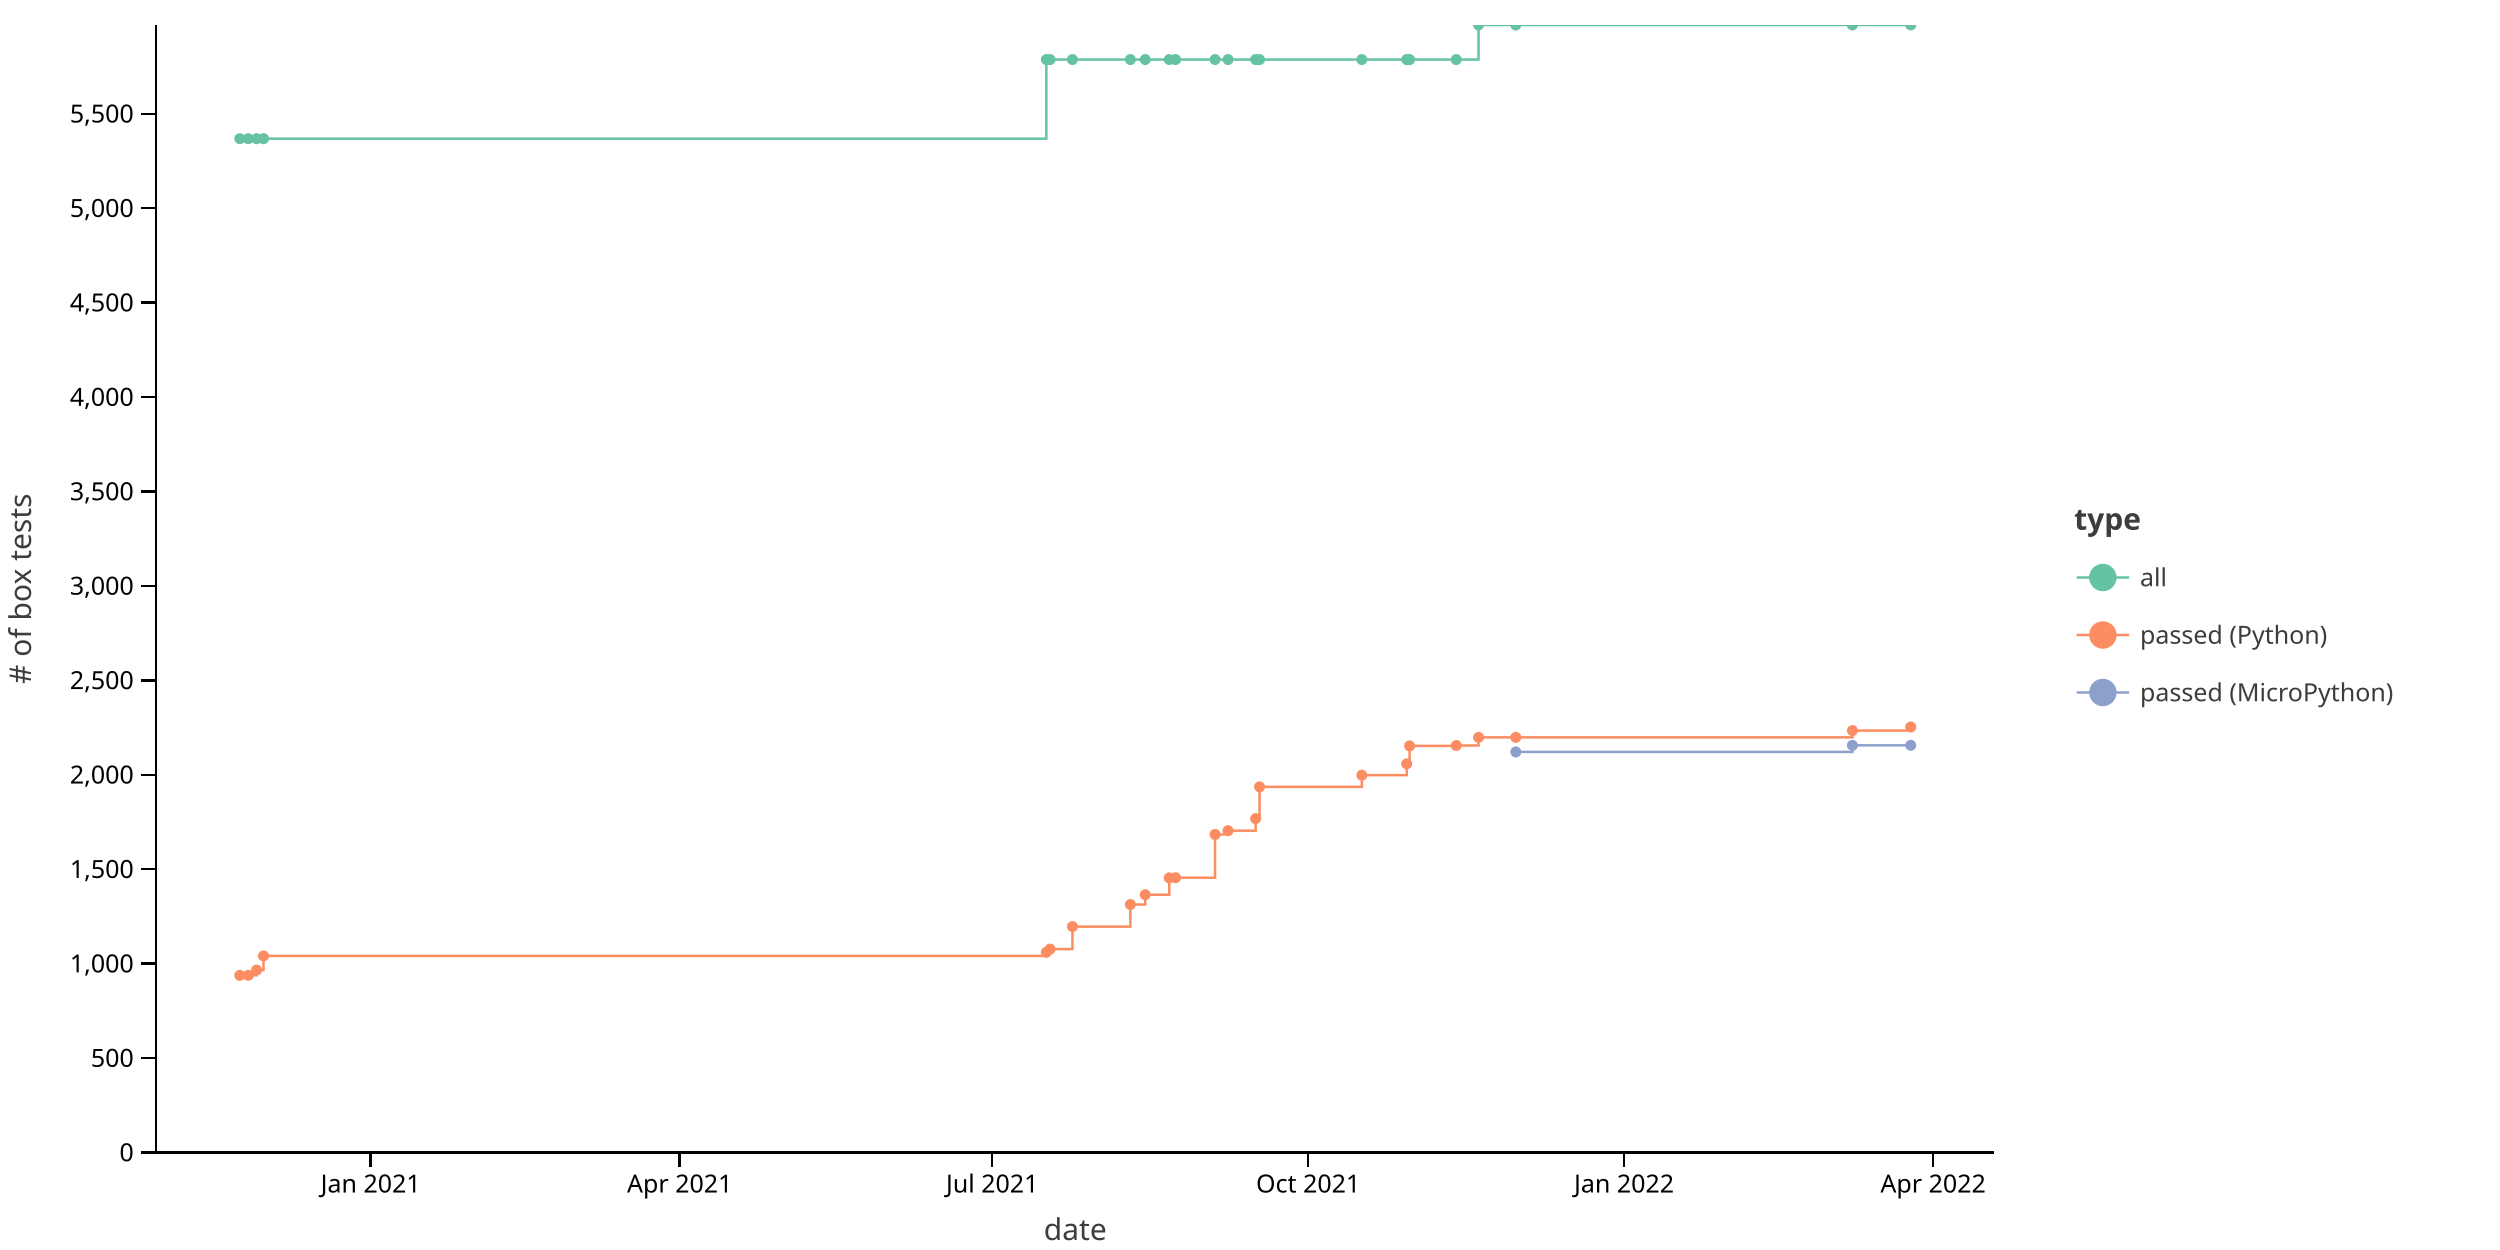
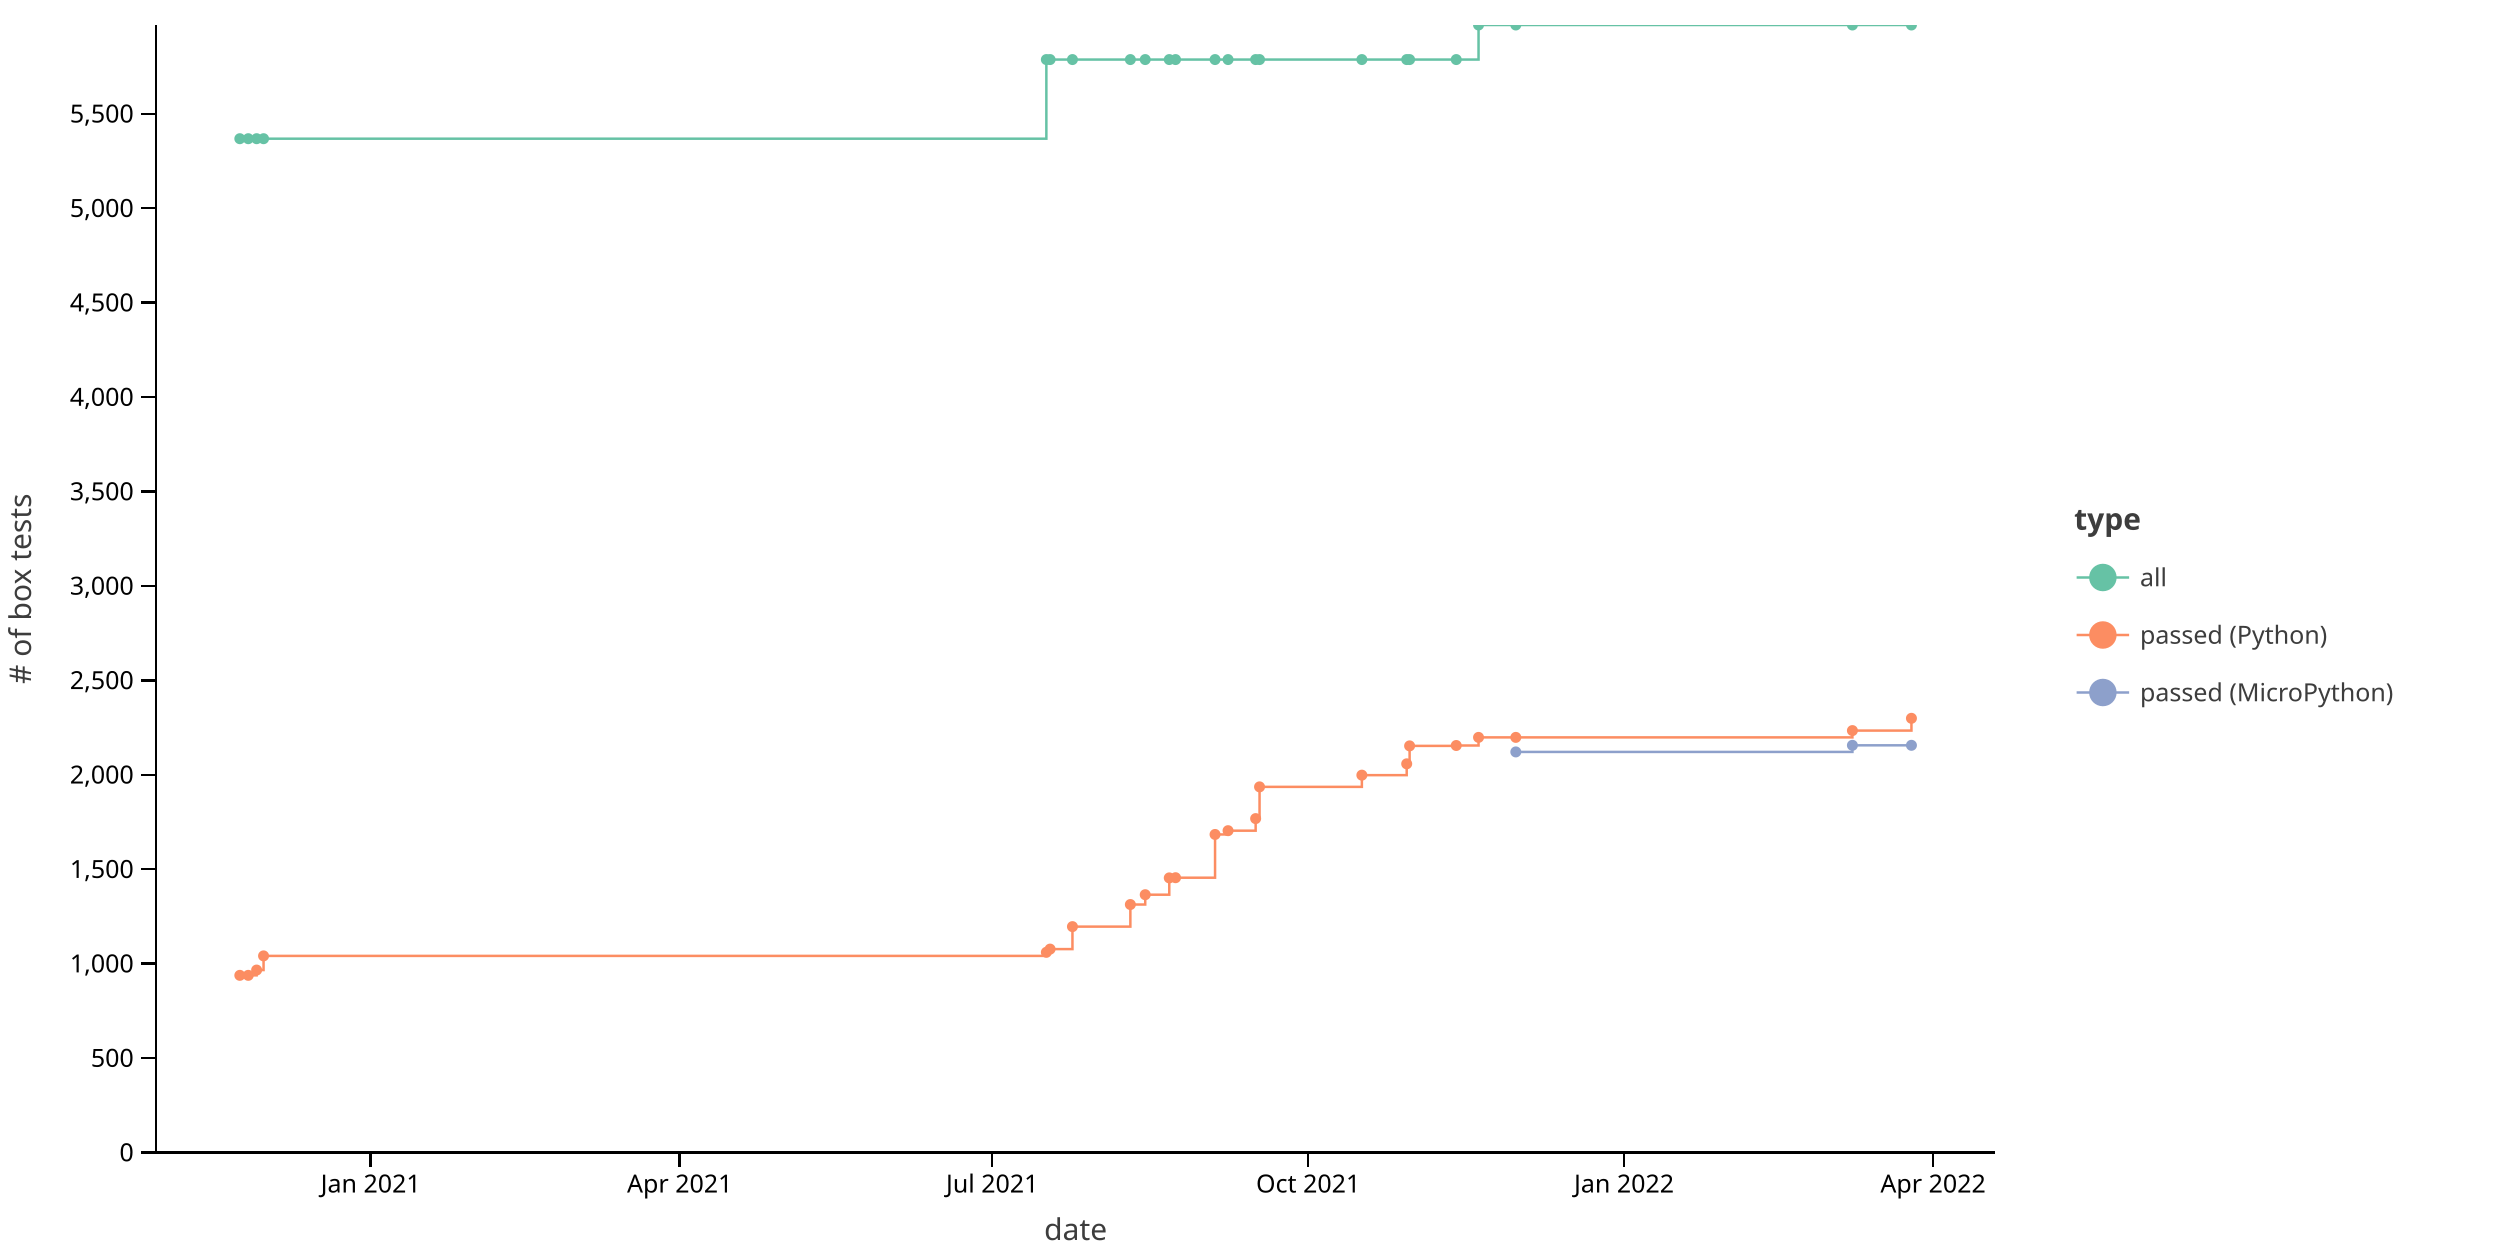
<svg xmlns="http://www.w3.org/2000/svg" class="plt-container" width="1000.0" height="500.0">
  <style type="text/css">
  .plt-container {
	font-family: "Lucida Grande", sans-serif;
	cursor: crosshair;
	user-select: none;
	-webkit-user-select: none;
	-moz-user-select: none;
	-ms-user-select: none;
}
.plt-backdrop {
   fill: white;
}
.plt-transparent .plt-backdrop {
   visibility: hidden;
}
text {
	font-size: 12px;
	fill: #3d3d3d;
	
	text-rendering: optimizeLegibility;
}
.plt-data-tooltip text {
	font-size: 12px;
}
.plt-axis-tooltip text {
	font-size: 12px;
}
.plt-axis line {
	shape-rendering: crispedges;
}
.plt-plot-title {

  font-size: 16.0px;
  font-weight: bold;
}
.plt-axis .tick text {

  font-size: 10.0px;
}
.plt-axis.small-tick-font .tick text {

  font-size: 8.0px;
}
.plt-axis-title text {

  font-size: 12.0px;
}
.plt_legend .legend-title text {

  font-size: 12.0px;
  font-weight: bold;
}
.plt_legend text {

  font-size: 10.0px;
}

  </style>
  <rect class="plt-backdrop" width="100%" height="100%">
  </rect>
  <g class="plt-plot">
    <g transform="translate(20.0 10.0 ) ">
      <g transform="translate(42.5 451.0 ) " class="plt-axis">
-         <g class="tick" transform="translate(85.75931 0.0 ) ">
+         <g class="tick" transform="translate(85.77133 0.0 ) ">
          <line stroke-width="1.0" stroke="rgb(0,0,0)" stroke-opacity="1.0" x2="0.0" y2="6.0">
          </line>
          <g transform="translate(0.0 9.0 ) ">
            <text style="fill:#000000;" text-anchor="middle" dy="0.7em">
            Jan 2021
            </text>
          </g>
        </g>
-         <g class="tick" transform="translate(209.3833 0.0 ) ">
+         <g class="tick" transform="translate(209.3919 0.0 ) ">
          <line stroke-width="1.0" stroke="rgb(0,0,0)" stroke-opacity="1.0" x2="0.0" y2="6.0">
          </line>
          <g transform="translate(0.0 9.0 ) ">
            <text style="fill:#000000;" text-anchor="middle" dy="0.7em">
            Apr 2021
            </text>
          </g>
        </g>
-         <g class="tick" transform="translate(334.3809 0.0 ) ">
+         <g class="tick" transform="translate(334.386 0.0 ) ">
          <line stroke-width="1.0" stroke="rgb(0,0,0)" stroke-opacity="1.0" x2="0.0" y2="6.0">
          </line>
          <g transform="translate(0.0 9.0 ) ">
            <text style="fill:#000000;" text-anchor="middle" dy="0.7em">
            Jul 2021
            </text>
          </g>
        </g>
-         <g class="tick" transform="translate(460.7521 0.0 ) ">
+         <g class="tick" transform="translate(460.7537 0.0 ) ">
          <line stroke-width="1.0" stroke="rgb(0,0,0)" stroke-opacity="1.0" x2="0.0" y2="6.0">
          </line>
          <g transform="translate(0.0 9.0 ) ">
            <text style="fill:#000000;" text-anchor="middle" dy="0.7em">
            Oct 2021
            </text>
          </g>
        </g>
-         <g class="tick" transform="translate(587.1233 0.0 ) ">
+         <g class="tick" transform="translate(587.1214 0.0 ) ">
          <line stroke-width="1.0" stroke="rgb(0,0,0)" stroke-opacity="1.0" x2="0.0" y2="6.0">
          </line>
          <g transform="translate(0.0 9.0 ) ">
            <text style="fill:#000000;" text-anchor="middle" dy="0.7em">
            Jan 2022
            </text>
          </g>
        </g>
-         <g class="tick" transform="translate(710.7472 0.0 ) ">
+         <g class="tick" transform="translate(710.742 0.0 ) ">
          <line stroke-width="1.0" stroke="rgb(0,0,0)" stroke-opacity="1.0" x2="0.0" y2="6.0">
          </line>
          <g transform="translate(0.0 9.0 ) ">
            <text style="fill:#000000;" text-anchor="middle" dy="0.7em">
            Apr 2022
            </text>
          </g>
        </g>
-         <line x1="0.0" y1="0.0" x2="735.212" y2="0.0" stroke-width="1.0" stroke="rgb(0,0,0)" stroke-opacity="1.0">
+         <line x1="0.0" y1="0.0" x2="735.508" y2="0.0" stroke-width="1.0" stroke="rgb(0,0,0)" stroke-opacity="1.0">
        </line>
      </g>
      <g transform="translate(42.5 0.0 ) " class="plt-axis">
        <g class="tick" transform="translate(0.0 451.0 ) ">
          <line stroke-width="1.0" stroke="rgb(0,0,0)" stroke-opacity="1.0" x2="-6.0" y2="0.0">
          </line>
          <g transform="translate(-9.0 0.0 ) ">
            <text style="fill:#000000;" text-anchor="end" dy="0.35em">
            0
            </text>
          </g>
        </g>
        <g class="tick" transform="translate(0.0 413.2278 ) ">
          <line stroke-width="1.0" stroke="rgb(0,0,0)" stroke-opacity="1.0" x2="-6.0" y2="0.0">
          </line>
          <g transform="translate(-9.0 0.0 ) ">
            <text style="fill:#000000;" text-anchor="end" dy="0.35em">
            500
            </text>
          </g>
        </g>
        <g class="tick" transform="translate(0.0 375.4556 ) ">
          <line stroke-width="1.0" stroke="rgb(0,0,0)" stroke-opacity="1.0" x2="-6.0" y2="0.0">
          </line>
          <g transform="translate(-9.0 0.0 ) ">
            <text style="fill:#000000;" text-anchor="end" dy="0.35em">
            1,000
            </text>
          </g>
        </g>
        <g class="tick" transform="translate(0.0 337.6834 ) ">
          <line stroke-width="1.0" stroke="rgb(0,0,0)" stroke-opacity="1.0" x2="-6.0" y2="0.0">
          </line>
          <g transform="translate(-9.0 0.0 ) ">
            <text style="fill:#000000;" text-anchor="end" dy="0.35em">
            1,500
            </text>
          </g>
        </g>
        <g class="tick" transform="translate(0.0 299.9112 ) ">
          <line stroke-width="1.0" stroke="rgb(0,0,0)" stroke-opacity="1.0" x2="-6.0" y2="0.0">
          </line>
          <g transform="translate(-9.0 0.0 ) ">
            <text style="fill:#000000;" text-anchor="end" dy="0.35em">
            2,000
            </text>
          </g>
        </g>
        <g class="tick" transform="translate(0.0 262.139 ) ">
          <line stroke-width="1.0" stroke="rgb(0,0,0)" stroke-opacity="1.0" x2="-6.0" y2="0.0">
          </line>
          <g transform="translate(-9.0 0.0 ) ">
            <text style="fill:#000000;" text-anchor="end" dy="0.35em">
            2,500
            </text>
          </g>
        </g>
        <g class="tick" transform="translate(0.0 224.3668 ) ">
          <line stroke-width="1.0" stroke="rgb(0,0,0)" stroke-opacity="1.0" x2="-6.0" y2="0.0">
          </line>
          <g transform="translate(-9.0 0.0 ) ">
            <text style="fill:#000000;" text-anchor="end" dy="0.35em">
            3,000
            </text>
          </g>
        </g>
        <g class="tick" transform="translate(0.0 186.5946 ) ">
          <line stroke-width="1.0" stroke="rgb(0,0,0)" stroke-opacity="1.0" x2="-6.0" y2="0.0">
          </line>
          <g transform="translate(-9.0 0.0 ) ">
            <text style="fill:#000000;" text-anchor="end" dy="0.35em">
            3,500
            </text>
          </g>
        </g>
        <g class="tick" transform="translate(0.0 148.8224 ) ">
          <line stroke-width="1.0" stroke="rgb(0,0,0)" stroke-opacity="1.0" x2="-6.0" y2="0.0">
          </line>
          <g transform="translate(-9.0 0.0 ) ">
            <text style="fill:#000000;" text-anchor="end" dy="0.35em">
            4,000
            </text>
          </g>
        </g>
        <g class="tick" transform="translate(0.0 111.0503 ) ">
          <line stroke-width="1.0" stroke="rgb(0,0,0)" stroke-opacity="1.0" x2="-6.0" y2="0.0">
          </line>
          <g transform="translate(-9.0 0.0 ) ">
            <text style="fill:#000000;" text-anchor="end" dy="0.35em">
            4,500
            </text>
          </g>
        </g>
        <g class="tick" transform="translate(0.0 73.27806 ) ">
          <line stroke-width="1.0" stroke="rgb(0,0,0)" stroke-opacity="1.0" x2="-6.0" y2="0.0">
          </line>
          <g transform="translate(-9.0 0.0 ) ">
            <text style="fill:#000000;" text-anchor="end" dy="0.35em">
            5,000
            </text>
          </g>
        </g>
        <g class="tick" transform="translate(0.0 35.50586 ) ">
          <line stroke-width="1.0" stroke="rgb(0,0,0)" stroke-opacity="1.0" x2="-6.0" y2="0.0">
          </line>
          <g transform="translate(-9.0 0.0 ) ">
            <text style="fill:#000000;" text-anchor="end" dy="0.35em">
            5,500
            </text>
          </g>
        </g>
        <line x1="0.0" y1="0.0" x2="0.0" y2="451.0" stroke-width="1.0" stroke="rgb(0,0,0)" stroke-opacity="1.0">
        </line>
      </g>
-       <g transform="translate(42.5 0.0 ) " clip-path="url(#clip-0)" clip-bounds-jfx="[rect (0.0, 0.0), (735.212, 451.0)]">
+       <g transform="translate(42.5 0.0 ) " clip-path="url(#clip-0)" clip-bounds-jfx="[rect (0.0, 0.0), (735.508, 451.0)]">
        <defs>
          <clipPath id="clip-0">
-             <rect x="0.0" y="0.0" width="735.212" height="451.0">
+             <rect x="0.0" y="0.0" width="735.508" height="451.0">
            </rect>
          </clipPath>
        </defs>
        <g>
-           <path d="M33.419 45.478 L33.419 45.478 L36.795 45.478 L36.795 45.478 L40.137 45.478 L40.137 45.478 L42.91 45.478 L42.91 45.478 L356.038 45.478 L356.038 13.825 L357.529 13.825 L357.529 13.825 L366.475 13.825 L366.475 13.825 L389.642 13.825 L389.642 13.825 L395.588 13.825 L395.588 13.825 L405.205 13.825 L405.205 13.825 L407.721 13.825 L407.721 13.825 L423.519 13.825 L423.519 13.825 L428.721 13.825 L428.721 13.825 L439.756 13.825 L439.756 13.825 L441.318 13.825 L441.318 13.825 L482.247 13.825 L482.247 13.825 L500.181 13.825 L500.181 13.825 L501.343 13.825 L501.343 13.825 L520.001 13.825 L520.001 13.825 L528.917 13.825 L528.917 0.0 L543.827 0.0 L543.827 0.0 L678.468 0.0 L678.468 0.0 L701.793 0.0 L701.793 0.0 " fill="none" stroke-width="1.0" stroke="rgb(102,194,165)" stroke-opacity="1.0">
+           <path d="M33.432 45.478 L33.432 45.478 L36.808 45.478 L36.808 45.478 L40.15 45.478 L40.15 45.478 L42.923 45.478 L42.923 45.478 L356.043 45.478 L356.043 13.825 L357.534 13.825 L357.534 13.825 L366.48 13.825 L366.48 13.825 L389.645 13.825 L389.645 13.825 L395.591 13.825 L395.591 13.825 L405.208 13.825 L405.208 13.825 L407.724 13.825 L407.724 13.825 L423.522 13.825 L423.522 13.825 L428.723 13.825 L428.723 13.825 L439.758 13.825 L439.758 13.825 L441.32 13.825 L441.32 13.825 L482.248 13.825 L482.248 13.825 L500.181 13.825 L500.181 13.825 L501.344 13.825 L501.344 13.825 L520.001 13.825 L520.001 13.825 L528.917 13.825 L528.917 0.0 L543.826 0.0 L543.826 0.0 L678.464 0.0 L678.464 0.0 L702.076 0.0 L702.076 0.0 " fill="none" stroke-width="1.0" stroke="rgb(102,194,165)" stroke-opacity="1.0">
          </path>
        </g>
        <g>
-           <path d="M33.419 380.139 L33.419 380.139 L36.795 380.139 L36.795 380.139 L40.137 380.139 L40.137 378.024 L42.91 378.024 L42.91 372.358 L356.038 372.358 L356.038 370.923 L357.529 370.923 L357.529 369.639 L366.475 369.639 L366.475 360.649 L389.642 360.649 L389.642 351.81 L395.588 351.81 L395.588 347.882 L405.205 347.882 L405.205 341.158 L407.721 341.158 L407.721 341.083 L423.519 341.083 L423.519 323.783 L428.721 323.783 L428.721 322.272 L439.756 322.272 L439.756 317.438 L441.318 317.438 L441.318 304.746 L482.247 304.746 L482.247 300.062 L500.181 300.062 L500.181 295.53 L501.343 295.53 L501.343 288.353 L520.001 288.353 L520.001 288.202 L528.917 288.202 L528.917 284.953 L543.827 284.953 L543.827 284.953 L678.468 284.953 L678.468 282.234 L701.793 282.234 L701.793 280.798 " fill="none" stroke-width="1.0" stroke="rgb(252,141,98)" stroke-opacity="1.0">
+           <path d="M33.432 380.139 L33.432 380.139 L36.808 380.139 L36.808 380.139 L40.15 380.139 L40.15 378.024 L42.923 378.024 L42.923 372.358 L356.043 372.358 L356.043 370.923 L357.534 370.923 L357.534 369.639 L366.48 369.639 L366.48 360.649 L389.645 360.649 L389.645 351.81 L395.591 351.81 L395.591 347.882 L405.208 347.882 L405.208 341.158 L407.724 341.158 L407.724 341.083 L423.522 341.083 L423.522 323.783 L428.723 323.783 L428.723 322.272 L439.758 322.272 L439.758 317.438 L441.32 317.438 L441.32 304.746 L482.248 304.746 L482.248 300.062 L500.181 300.062 L500.181 295.53 L501.344 295.53 L501.344 288.353 L520.001 288.353 L520.001 288.202 L528.917 288.202 L528.917 284.953 L543.826 284.953 L543.826 284.953 L678.464 284.953 L678.464 282.234 L702.076 282.234 L702.076 277.323 " fill="none" stroke-width="1.0" stroke="rgb(252,141,98)" stroke-opacity="1.0">
          </path>
        </g>
        <g>
-           <path d="M543.827 290.77 L543.827 290.77 L678.468 290.77 L678.468 288.126 L701.793 288.126 L701.793 288.126 " fill="none" stroke-width="1.0" stroke="rgb(141,160,203)" stroke-opacity="1.0">
+           <path d="M543.826 290.77 L543.826 290.77 L678.464 290.77 L678.464 288.126 L702.076 288.126 L702.076 288.126 " fill="none" stroke-width="1.0" stroke="rgb(141,160,203)" stroke-opacity="1.0">
          </path>
        </g>
      </g>
-       <g transform="translate(42.5 0.0 ) " clip-path="url(#clip-1)" clip-bounds-jfx="[rect (0.0, 0.0), (735.212, 451.0)]">
+       <g transform="translate(42.5 0.0 ) " clip-path="url(#clip-1)" clip-bounds-jfx="[rect (0.0, 0.0), (735.508, 451.0)]">
        <defs>
          <clipPath id="clip-1">
-             <rect x="0.0" y="0.0" width="735.212" height="451.0">
+             <rect x="0.0" y="0.0" width="735.508" height="451.0">
            </rect>
          </clipPath>
        </defs>
        <g>
          <g>
-             <circle fill="#66c2a5" stroke="#66c2a5" stroke-opacity="0.0" stroke-width="0.0" cx="33.419" cy="45.478" r="2.2" />
-             <circle fill="#66c2a5" stroke="#66c2a5" stroke-opacity="0.0" stroke-width="0.0" cx="36.795" cy="45.478" r="2.2" />
-             <circle fill="#66c2a5" stroke="#66c2a5" stroke-opacity="0.0" stroke-width="0.0" cx="40.137" cy="45.478" r="2.2" />
-             <circle fill="#66c2a5" stroke="#66c2a5" stroke-opacity="0.0" stroke-width="0.0" cx="42.91" cy="45.478" r="2.2" />
-             <circle fill="#66c2a5" stroke="#66c2a5" stroke-opacity="0.0" stroke-width="0.0" cx="356.038" cy="13.825" r="2.2" />
-             <circle fill="#66c2a5" stroke="#66c2a5" stroke-opacity="0.0" stroke-width="0.0" cx="357.529" cy="13.825" r="2.2" />
-             <circle fill="#66c2a5" stroke="#66c2a5" stroke-opacity="0.0" stroke-width="0.0" cx="366.475" cy="13.825" r="2.2" />
-             <circle fill="#66c2a5" stroke="#66c2a5" stroke-opacity="0.0" stroke-width="0.0" cx="389.642" cy="13.825" r="2.2" />
-             <circle fill="#66c2a5" stroke="#66c2a5" stroke-opacity="0.0" stroke-width="0.0" cx="395.588" cy="13.825" r="2.2" />
-             <circle fill="#66c2a5" stroke="#66c2a5" stroke-opacity="0.0" stroke-width="0.0" cx="405.205" cy="13.825" r="2.2" />
-             <circle fill="#66c2a5" stroke="#66c2a5" stroke-opacity="0.0" stroke-width="0.0" cx="407.721" cy="13.825" r="2.2" />
-             <circle fill="#66c2a5" stroke="#66c2a5" stroke-opacity="0.0" stroke-width="0.0" cx="423.519" cy="13.825" r="2.2" />
-             <circle fill="#66c2a5" stroke="#66c2a5" stroke-opacity="0.0" stroke-width="0.0" cx="428.721" cy="13.825" r="2.2" />
-             <circle fill="#66c2a5" stroke="#66c2a5" stroke-opacity="0.0" stroke-width="0.0" cx="439.756" cy="13.825" r="2.2" />
-             <circle fill="#66c2a5" stroke="#66c2a5" stroke-opacity="0.0" stroke-width="0.0" cx="441.318" cy="13.825" r="2.2" />
-             <circle fill="#66c2a5" stroke="#66c2a5" stroke-opacity="0.0" stroke-width="0.0" cx="482.247" cy="13.825" r="2.2" />
+             <circle fill="#66c2a5" stroke="#66c2a5" stroke-opacity="0.0" stroke-width="0.0" cx="33.432" cy="45.478" r="2.2" />
+             <circle fill="#66c2a5" stroke="#66c2a5" stroke-opacity="0.0" stroke-width="0.0" cx="36.808" cy="45.478" r="2.2" />
+             <circle fill="#66c2a5" stroke="#66c2a5" stroke-opacity="0.0" stroke-width="0.0" cx="40.15" cy="45.478" r="2.2" />
+             <circle fill="#66c2a5" stroke="#66c2a5" stroke-opacity="0.0" stroke-width="0.0" cx="42.923" cy="45.478" r="2.2" />
+             <circle fill="#66c2a5" stroke="#66c2a5" stroke-opacity="0.0" stroke-width="0.0" cx="356.043" cy="13.825" r="2.2" />
+             <circle fill="#66c2a5" stroke="#66c2a5" stroke-opacity="0.0" stroke-width="0.0" cx="357.534" cy="13.825" r="2.2" />
+             <circle fill="#66c2a5" stroke="#66c2a5" stroke-opacity="0.0" stroke-width="0.0" cx="366.48" cy="13.825" r="2.2" />
+             <circle fill="#66c2a5" stroke="#66c2a5" stroke-opacity="0.0" stroke-width="0.0" cx="389.645" cy="13.825" r="2.2" />
+             <circle fill="#66c2a5" stroke="#66c2a5" stroke-opacity="0.0" stroke-width="0.0" cx="395.591" cy="13.825" r="2.2" />
+             <circle fill="#66c2a5" stroke="#66c2a5" stroke-opacity="0.0" stroke-width="0.0" cx="405.208" cy="13.825" r="2.2" />
+             <circle fill="#66c2a5" stroke="#66c2a5" stroke-opacity="0.0" stroke-width="0.0" cx="407.724" cy="13.825" r="2.2" />
+             <circle fill="#66c2a5" stroke="#66c2a5" stroke-opacity="0.0" stroke-width="0.0" cx="423.522" cy="13.825" r="2.2" />
+             <circle fill="#66c2a5" stroke="#66c2a5" stroke-opacity="0.0" stroke-width="0.0" cx="428.723" cy="13.825" r="2.2" />
+             <circle fill="#66c2a5" stroke="#66c2a5" stroke-opacity="0.0" stroke-width="0.0" cx="439.758" cy="13.825" r="2.2" />
+             <circle fill="#66c2a5" stroke="#66c2a5" stroke-opacity="0.0" stroke-width="0.0" cx="441.32" cy="13.825" r="2.2" />
+             <circle fill="#66c2a5" stroke="#66c2a5" stroke-opacity="0.0" stroke-width="0.0" cx="482.248" cy="13.825" r="2.2" />
            <circle fill="#66c2a5" stroke="#66c2a5" stroke-opacity="0.0" stroke-width="0.0" cx="500.181" cy="13.825" r="2.2" />
-             <circle fill="#66c2a5" stroke="#66c2a5" stroke-opacity="0.0" stroke-width="0.0" cx="501.343" cy="13.825" r="2.2" />
+             <circle fill="#66c2a5" stroke="#66c2a5" stroke-opacity="0.0" stroke-width="0.0" cx="501.344" cy="13.825" r="2.2" />
            <circle fill="#66c2a5" stroke="#66c2a5" stroke-opacity="0.0" stroke-width="0.0" cx="520.001" cy="13.825" r="2.2" />
            <circle fill="#66c2a5" stroke="#66c2a5" stroke-opacity="0.0" stroke-width="0.0" cx="528.917" cy="0.0" r="2.2" />
-             <circle fill="#66c2a5" stroke="#66c2a5" stroke-opacity="0.0" stroke-width="0.0" cx="543.827" cy="0.0" r="2.2" />
-             <circle fill="#66c2a5" stroke="#66c2a5" stroke-opacity="0.0" stroke-width="0.0" cx="678.468" cy="0.0" r="2.2" />
-             <circle fill="#66c2a5" stroke="#66c2a5" stroke-opacity="0.0" stroke-width="0.0" cx="701.793" cy="0.0" r="2.2" />
-             <circle fill="#fc8d62" stroke="#fc8d62" stroke-opacity="0.0" stroke-width="0.0" cx="33.419" cy="380.139" r="2.2" />
-             <circle fill="#fc8d62" stroke="#fc8d62" stroke-opacity="0.0" stroke-width="0.0" cx="36.795" cy="380.139" r="2.2" />
-             <circle fill="#fc8d62" stroke="#fc8d62" stroke-opacity="0.0" stroke-width="0.0" cx="40.137" cy="378.024" r="2.2" />
-             <circle fill="#fc8d62" stroke="#fc8d62" stroke-opacity="0.0" stroke-width="0.0" cx="42.91" cy="372.358" r="2.2" />
-             <circle fill="#fc8d62" stroke="#fc8d62" stroke-opacity="0.0" stroke-width="0.0" cx="356.038" cy="370.923" r="2.2" />
-             <circle fill="#fc8d62" stroke="#fc8d62" stroke-opacity="0.0" stroke-width="0.0" cx="357.529" cy="369.639" r="2.2" />
-             <circle fill="#fc8d62" stroke="#fc8d62" stroke-opacity="0.0" stroke-width="0.0" cx="366.475" cy="360.649" r="2.2" />
-             <circle fill="#fc8d62" stroke="#fc8d62" stroke-opacity="0.0" stroke-width="0.0" cx="389.642" cy="351.81" r="2.2" />
-             <circle fill="#fc8d62" stroke="#fc8d62" stroke-opacity="0.0" stroke-width="0.0" cx="395.588" cy="347.882" r="2.2" />
-             <circle fill="#fc8d62" stroke="#fc8d62" stroke-opacity="0.0" stroke-width="0.0" cx="405.205" cy="341.158" r="2.2" />
-             <circle fill="#fc8d62" stroke="#fc8d62" stroke-opacity="0.0" stroke-width="0.0" cx="407.721" cy="341.083" r="2.2" />
-             <circle fill="#fc8d62" stroke="#fc8d62" stroke-opacity="0.0" stroke-width="0.0" cx="423.519" cy="323.783" r="2.2" />
-             <circle fill="#fc8d62" stroke="#fc8d62" stroke-opacity="0.0" stroke-width="0.0" cx="428.721" cy="322.272" r="2.2" />
-             <circle fill="#fc8d62" stroke="#fc8d62" stroke-opacity="0.0" stroke-width="0.0" cx="439.756" cy="317.438" r="2.2" />
-             <circle fill="#fc8d62" stroke="#fc8d62" stroke-opacity="0.0" stroke-width="0.0" cx="441.318" cy="304.746" r="2.2" />
-             <circle fill="#fc8d62" stroke="#fc8d62" stroke-opacity="0.0" stroke-width="0.0" cx="482.247" cy="300.062" r="2.2" />
+             <circle fill="#66c2a5" stroke="#66c2a5" stroke-opacity="0.0" stroke-width="0.0" cx="543.826" cy="0.0" r="2.2" />
+             <circle fill="#66c2a5" stroke="#66c2a5" stroke-opacity="0.0" stroke-width="0.0" cx="678.464" cy="0.0" r="2.2" />
+             <circle fill="#66c2a5" stroke="#66c2a5" stroke-opacity="0.0" stroke-width="0.0" cx="702.076" cy="0.0" r="2.2" />
+             <circle fill="#fc8d62" stroke="#fc8d62" stroke-opacity="0.0" stroke-width="0.0" cx="33.432" cy="380.139" r="2.2" />
+             <circle fill="#fc8d62" stroke="#fc8d62" stroke-opacity="0.0" stroke-width="0.0" cx="36.808" cy="380.139" r="2.2" />
+             <circle fill="#fc8d62" stroke="#fc8d62" stroke-opacity="0.0" stroke-width="0.0" cx="40.15" cy="378.024" r="2.2" />
+             <circle fill="#fc8d62" stroke="#fc8d62" stroke-opacity="0.0" stroke-width="0.0" cx="42.923" cy="372.358" r="2.2" />
+             <circle fill="#fc8d62" stroke="#fc8d62" stroke-opacity="0.0" stroke-width="0.0" cx="356.043" cy="370.923" r="2.2" />
+             <circle fill="#fc8d62" stroke="#fc8d62" stroke-opacity="0.0" stroke-width="0.0" cx="357.534" cy="369.639" r="2.2" />
+             <circle fill="#fc8d62" stroke="#fc8d62" stroke-opacity="0.0" stroke-width="0.0" cx="366.48" cy="360.649" r="2.2" />
+             <circle fill="#fc8d62" stroke="#fc8d62" stroke-opacity="0.0" stroke-width="0.0" cx="389.645" cy="351.81" r="2.2" />
+             <circle fill="#fc8d62" stroke="#fc8d62" stroke-opacity="0.0" stroke-width="0.0" cx="395.591" cy="347.882" r="2.2" />
+             <circle fill="#fc8d62" stroke="#fc8d62" stroke-opacity="0.0" stroke-width="0.0" cx="405.208" cy="341.158" r="2.2" />
+             <circle fill="#fc8d62" stroke="#fc8d62" stroke-opacity="0.0" stroke-width="0.0" cx="407.724" cy="341.083" r="2.2" />
+             <circle fill="#fc8d62" stroke="#fc8d62" stroke-opacity="0.0" stroke-width="0.0" cx="423.522" cy="323.783" r="2.2" />
+             <circle fill="#fc8d62" stroke="#fc8d62" stroke-opacity="0.0" stroke-width="0.0" cx="428.723" cy="322.272" r="2.2" />
+             <circle fill="#fc8d62" stroke="#fc8d62" stroke-opacity="0.0" stroke-width="0.0" cx="439.758" cy="317.438" r="2.2" />
+             <circle fill="#fc8d62" stroke="#fc8d62" stroke-opacity="0.0" stroke-width="0.0" cx="441.32" cy="304.746" r="2.2" />
+             <circle fill="#fc8d62" stroke="#fc8d62" stroke-opacity="0.0" stroke-width="0.0" cx="482.248" cy="300.062" r="2.2" />
            <circle fill="#fc8d62" stroke="#fc8d62" stroke-opacity="0.0" stroke-width="0.0" cx="500.181" cy="295.53" r="2.2" />
-             <circle fill="#fc8d62" stroke="#fc8d62" stroke-opacity="0.0" stroke-width="0.0" cx="501.343" cy="288.353" r="2.2" />
+             <circle fill="#fc8d62" stroke="#fc8d62" stroke-opacity="0.0" stroke-width="0.0" cx="501.344" cy="288.353" r="2.2" />
            <circle fill="#fc8d62" stroke="#fc8d62" stroke-opacity="0.0" stroke-width="0.0" cx="520.001" cy="288.202" r="2.2" />
            <circle fill="#fc8d62" stroke="#fc8d62" stroke-opacity="0.0" stroke-width="0.0" cx="528.917" cy="284.953" r="2.2" />
-             <circle fill="#fc8d62" stroke="#fc8d62" stroke-opacity="0.0" stroke-width="0.0" cx="543.827" cy="284.953" r="2.2" />
-             <circle fill="#fc8d62" stroke="#fc8d62" stroke-opacity="0.0" stroke-width="0.0" cx="678.468" cy="282.234" r="2.2" />
-             <circle fill="#fc8d62" stroke="#fc8d62" stroke-opacity="0.0" stroke-width="0.0" cx="701.793" cy="280.798" r="2.2" />
-             <circle fill="#8da0cb" stroke="#8da0cb" stroke-opacity="0.0" stroke-width="0.0" cx="543.827" cy="290.77" r="2.2" />
-             <circle fill="#8da0cb" stroke="#8da0cb" stroke-opacity="0.0" stroke-width="0.0" cx="678.468" cy="288.126" r="2.2" />
-             <circle fill="#8da0cb" stroke="#8da0cb" stroke-opacity="0.0" stroke-width="0.0" cx="701.793" cy="288.126" r="2.2" />
+             <circle fill="#fc8d62" stroke="#fc8d62" stroke-opacity="0.0" stroke-width="0.0" cx="543.826" cy="284.953" r="2.2" />
+             <circle fill="#fc8d62" stroke="#fc8d62" stroke-opacity="0.0" stroke-width="0.0" cx="678.464" cy="282.234" r="2.2" />
+             <circle fill="#fc8d62" stroke="#fc8d62" stroke-opacity="0.0" stroke-width="0.0" cx="702.076" cy="277.323" r="2.2" />
+             <circle fill="#8da0cb" stroke="#8da0cb" stroke-opacity="0.0" stroke-width="0.0" cx="543.826" cy="290.77" r="2.2" />
+             <circle fill="#8da0cb" stroke="#8da0cb" stroke-opacity="0.0" stroke-width="0.0" cx="678.464" cy="288.126" r="2.2" />
+             <circle fill="#8da0cb" stroke="#8da0cb" stroke-opacity="0.0" stroke-width="0.0" cx="702.076" cy="288.126" r="2.2" />
          </g>
        </g>
      </g>
    </g>
    <g class="plt-axis">
      <g transform="translate(4.0 235.5 ) rotate(-90.0 ) " class="plt-axis-title">
        <text text-anchor="middle" dy="0.7em">
        # of box tests
        </text>
      </g>
    </g>
    <g class="plt-axis">
-       <g transform="translate(430.106 496.0 ) " class="plt-axis-title">
+       <g transform="translate(430.2542 496.0 ) " class="plt-axis-title">
        <text text-anchor="middle">
        date
        </text>
      </g>
    </g>
    <g transform="translate(819.65 197.5 ) " class="plt_legend">
      <rect x="5.0" y="5.0" height="95.0" width="170.35" fill="rgb(255,255,255)" fill-opacity="1.0">
      </rect>
      <g transform="translate(10.0 10.0 ) ">
        <g class="legend-title" transform="translate(0.0 -4.0 ) ">
          <text dy="0.7em">
          type
          </text>
        </g>
        <g transform="translate(0.0 12.0 ) ">
          <g transform="">
            <g>
              <rect x="1.0" y="1.0" height="21.0" width="21.0" stroke-width="1.0" stroke="rgb(255,255,255)" stroke-opacity="1.0" fill="rgb(255,255,255)" fill-opacity="1.0">
              </rect>
              <g transform="translate(1.0 1.0 ) ">
                <g>
                  <line x1="0.0" y1="10.5" x2="21.0" y2="10.5" stroke="rgb(102,194,165)" stroke-opacity="1.0" fill="rgb(17,142,216)" fill-opacity="1.0" stroke-width="1.0">
                  </line>
                </g>
                <g>
                  <g>
                    <circle fill="#66c2a5" stroke="#66c2a5" stroke-opacity="0.0" stroke-width="0.0" cx="10.5" cy="10.5" r="5.5" />
                  </g>
                </g>
              </g>
              <rect x="0.0" y="0.0" height="23.0" width="23.0" stroke-width="1.0" stroke="rgb(255,255,255)" stroke-opacity="1.0" fill="none">
              </rect>
            </g>
            <g transform="translate(26.35 11.5 ) ">
              <text dy="0.35em">
              all
              </text>
            </g>
          </g>
          <g transform="translate(0.0 23.0 ) ">
            <g>
              <rect x="1.0" y="1.0" height="21.0" width="21.0" stroke-width="1.0" stroke="rgb(255,255,255)" stroke-opacity="1.0" fill="rgb(255,255,255)" fill-opacity="1.0">
              </rect>
              <g transform="translate(1.0 1.0 ) ">
                <g>
                  <line x1="0.0" y1="10.5" x2="21.0" y2="10.5" stroke="rgb(252,141,98)" stroke-opacity="1.0" fill="rgb(17,142,216)" fill-opacity="1.0" stroke-width="1.0">
                  </line>
                </g>
                <g>
                  <g>
                    <circle fill="#fc8d62" stroke="#fc8d62" stroke-opacity="0.0" stroke-width="0.0" cx="10.5" cy="10.5" r="5.5" />
                  </g>
                </g>
              </g>
              <rect x="0.0" y="0.0" height="23.0" width="23.0" stroke-width="1.0" stroke="rgb(255,255,255)" stroke-opacity="1.0" fill="none">
              </rect>
            </g>
            <g transform="translate(26.35 11.5 ) ">
              <text dy="0.35em">
              passed (Python)
              </text>
            </g>
          </g>
          <g transform="translate(0.0 46.0 ) ">
            <g>
              <rect x="1.0" y="1.0" height="21.0" width="21.0" stroke-width="1.0" stroke="rgb(255,255,255)" stroke-opacity="1.0" fill="rgb(255,255,255)" fill-opacity="1.0">
              </rect>
              <g transform="translate(1.0 1.0 ) ">
                <g>
                  <line x1="0.0" y1="10.5" x2="21.0" y2="10.5" stroke="rgb(141,160,203)" stroke-opacity="1.0" fill="rgb(17,142,216)" fill-opacity="1.0" stroke-width="1.0">
                  </line>
                </g>
                <g>
                  <g>
                    <circle fill="#8da0cb" stroke="#8da0cb" stroke-opacity="0.0" stroke-width="0.0" cx="10.5" cy="10.5" r="5.5" />
                  </g>
                </g>
              </g>
              <rect x="0.0" y="0.0" height="23.0" width="23.0" stroke-width="1.0" stroke="rgb(255,255,255)" stroke-opacity="1.0" fill="none">
              </rect>
            </g>
            <g transform="translate(26.35 11.5 ) ">
              <text dy="0.35em">
              passed (MicroPython)
              </text>
            </g>
          </g>
        </g>
      </g>
    </g>
  </g>
</svg>
